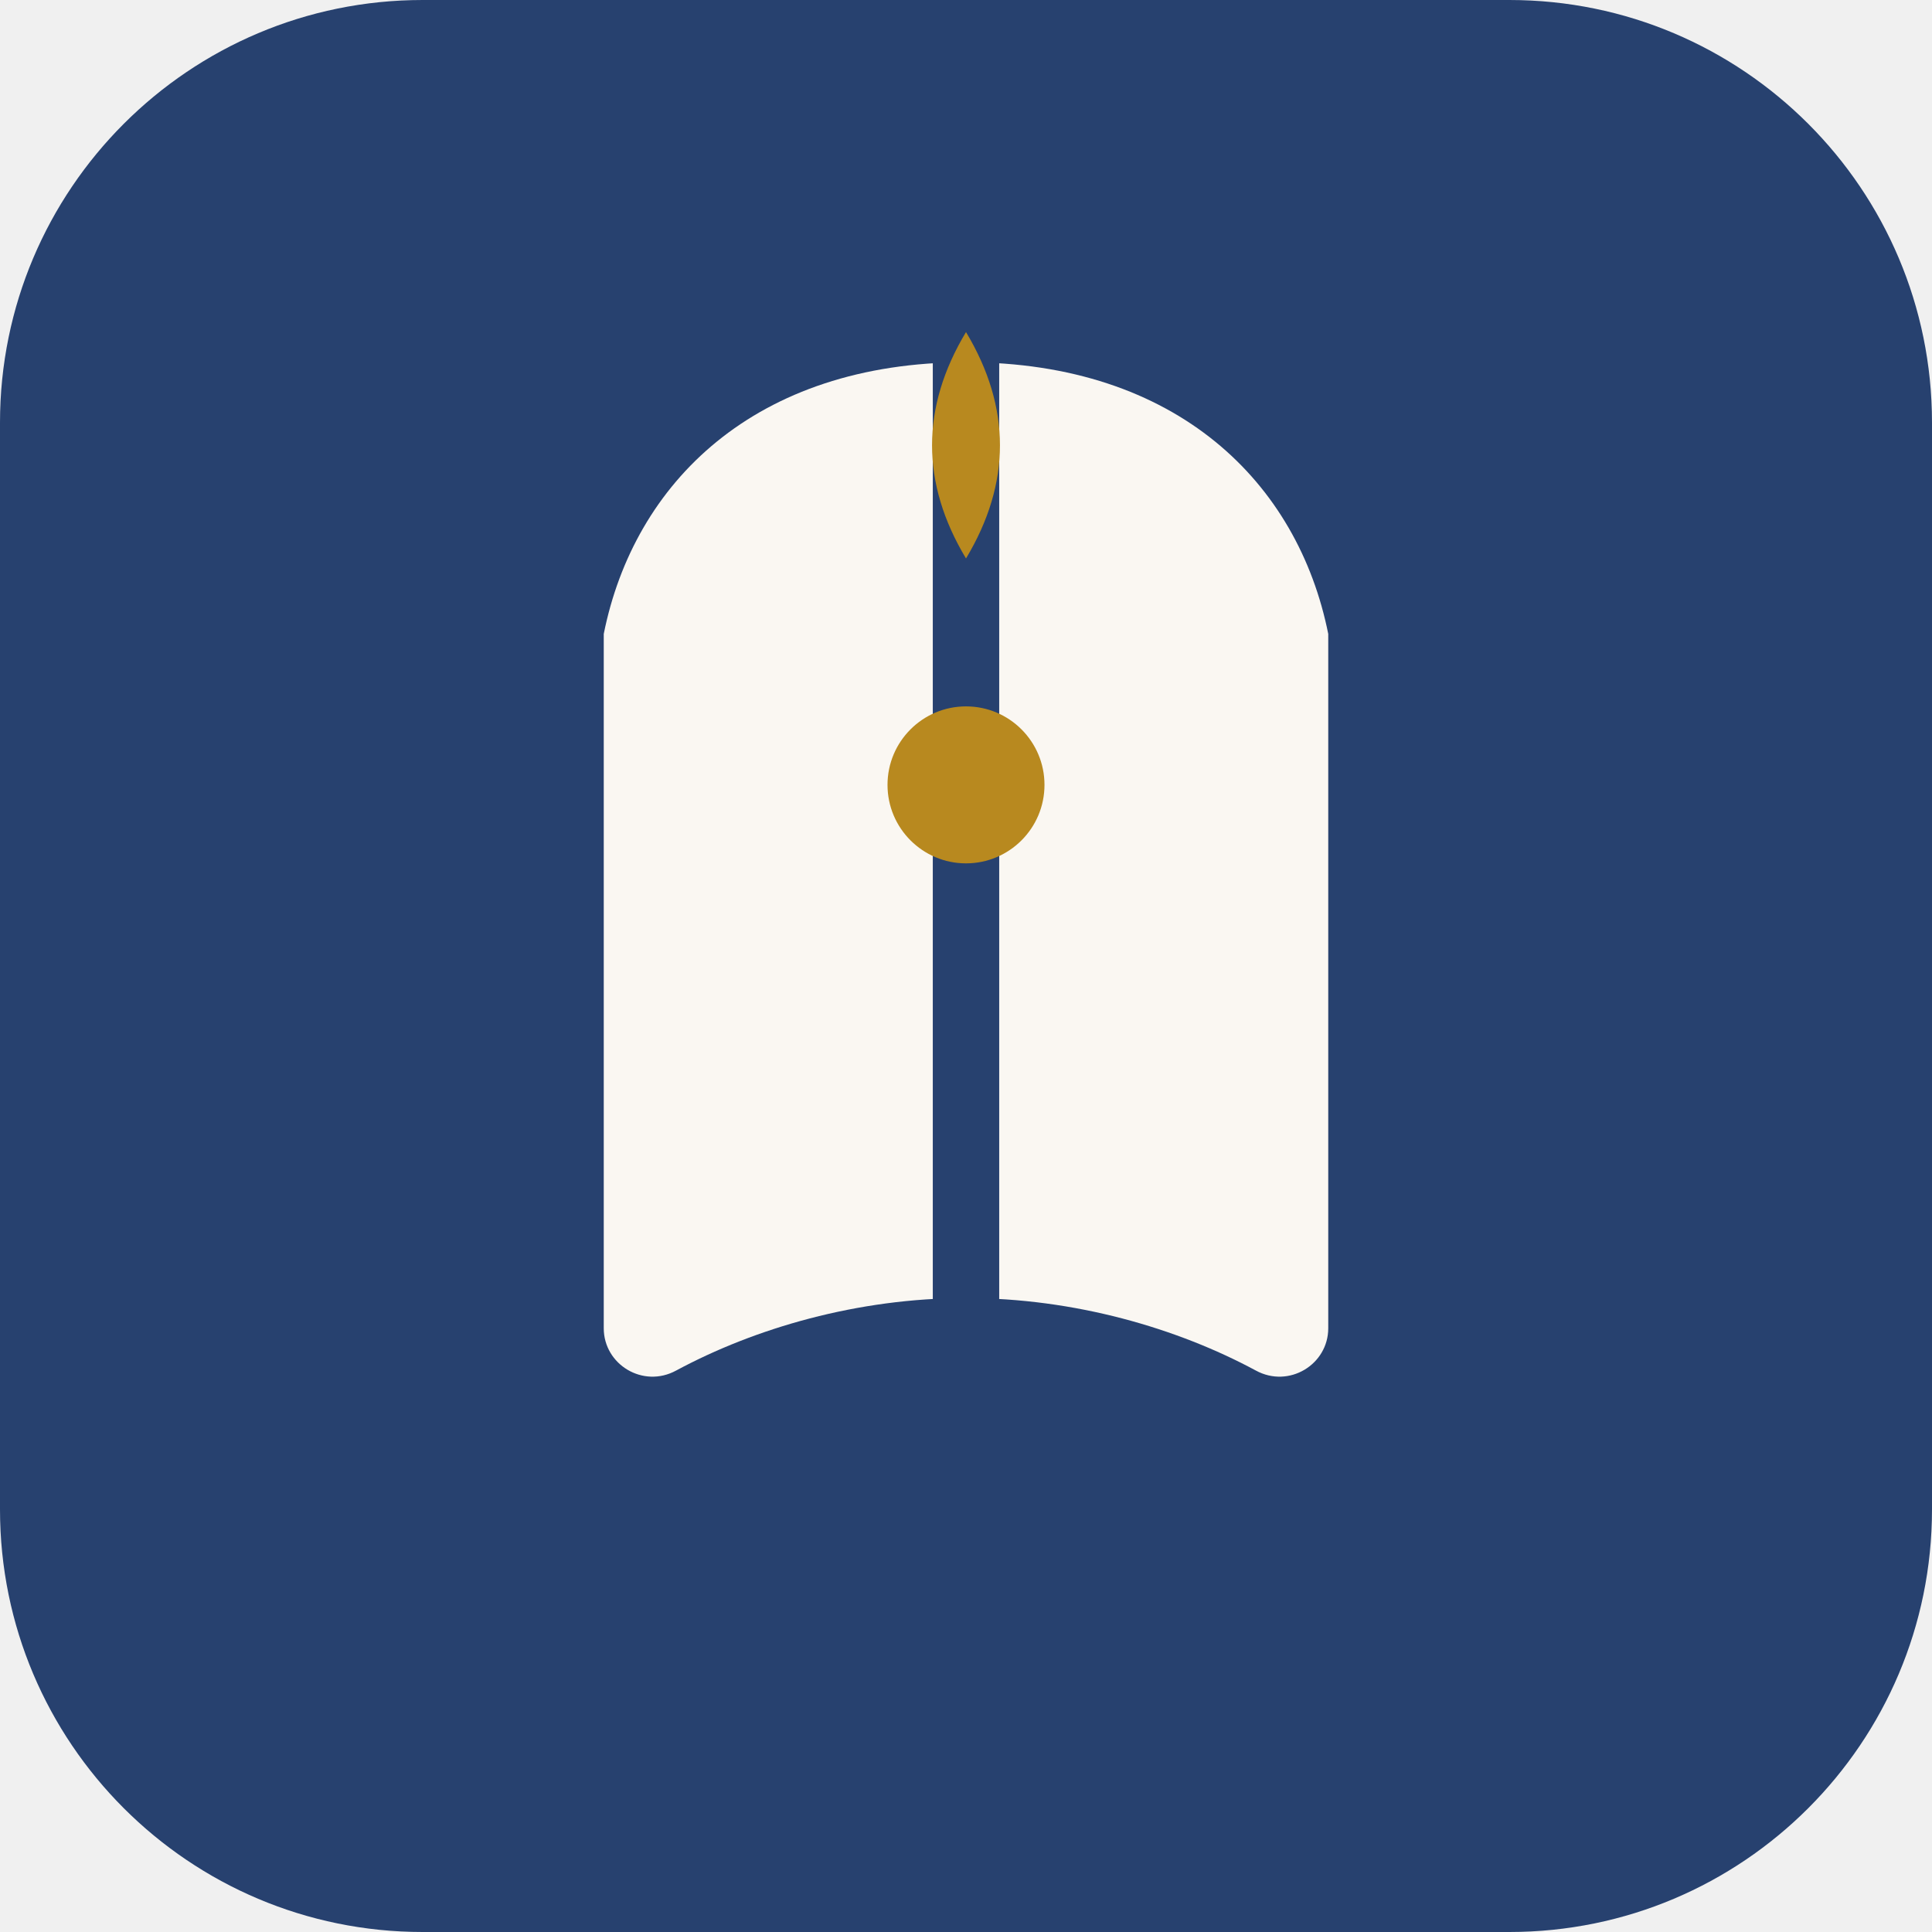
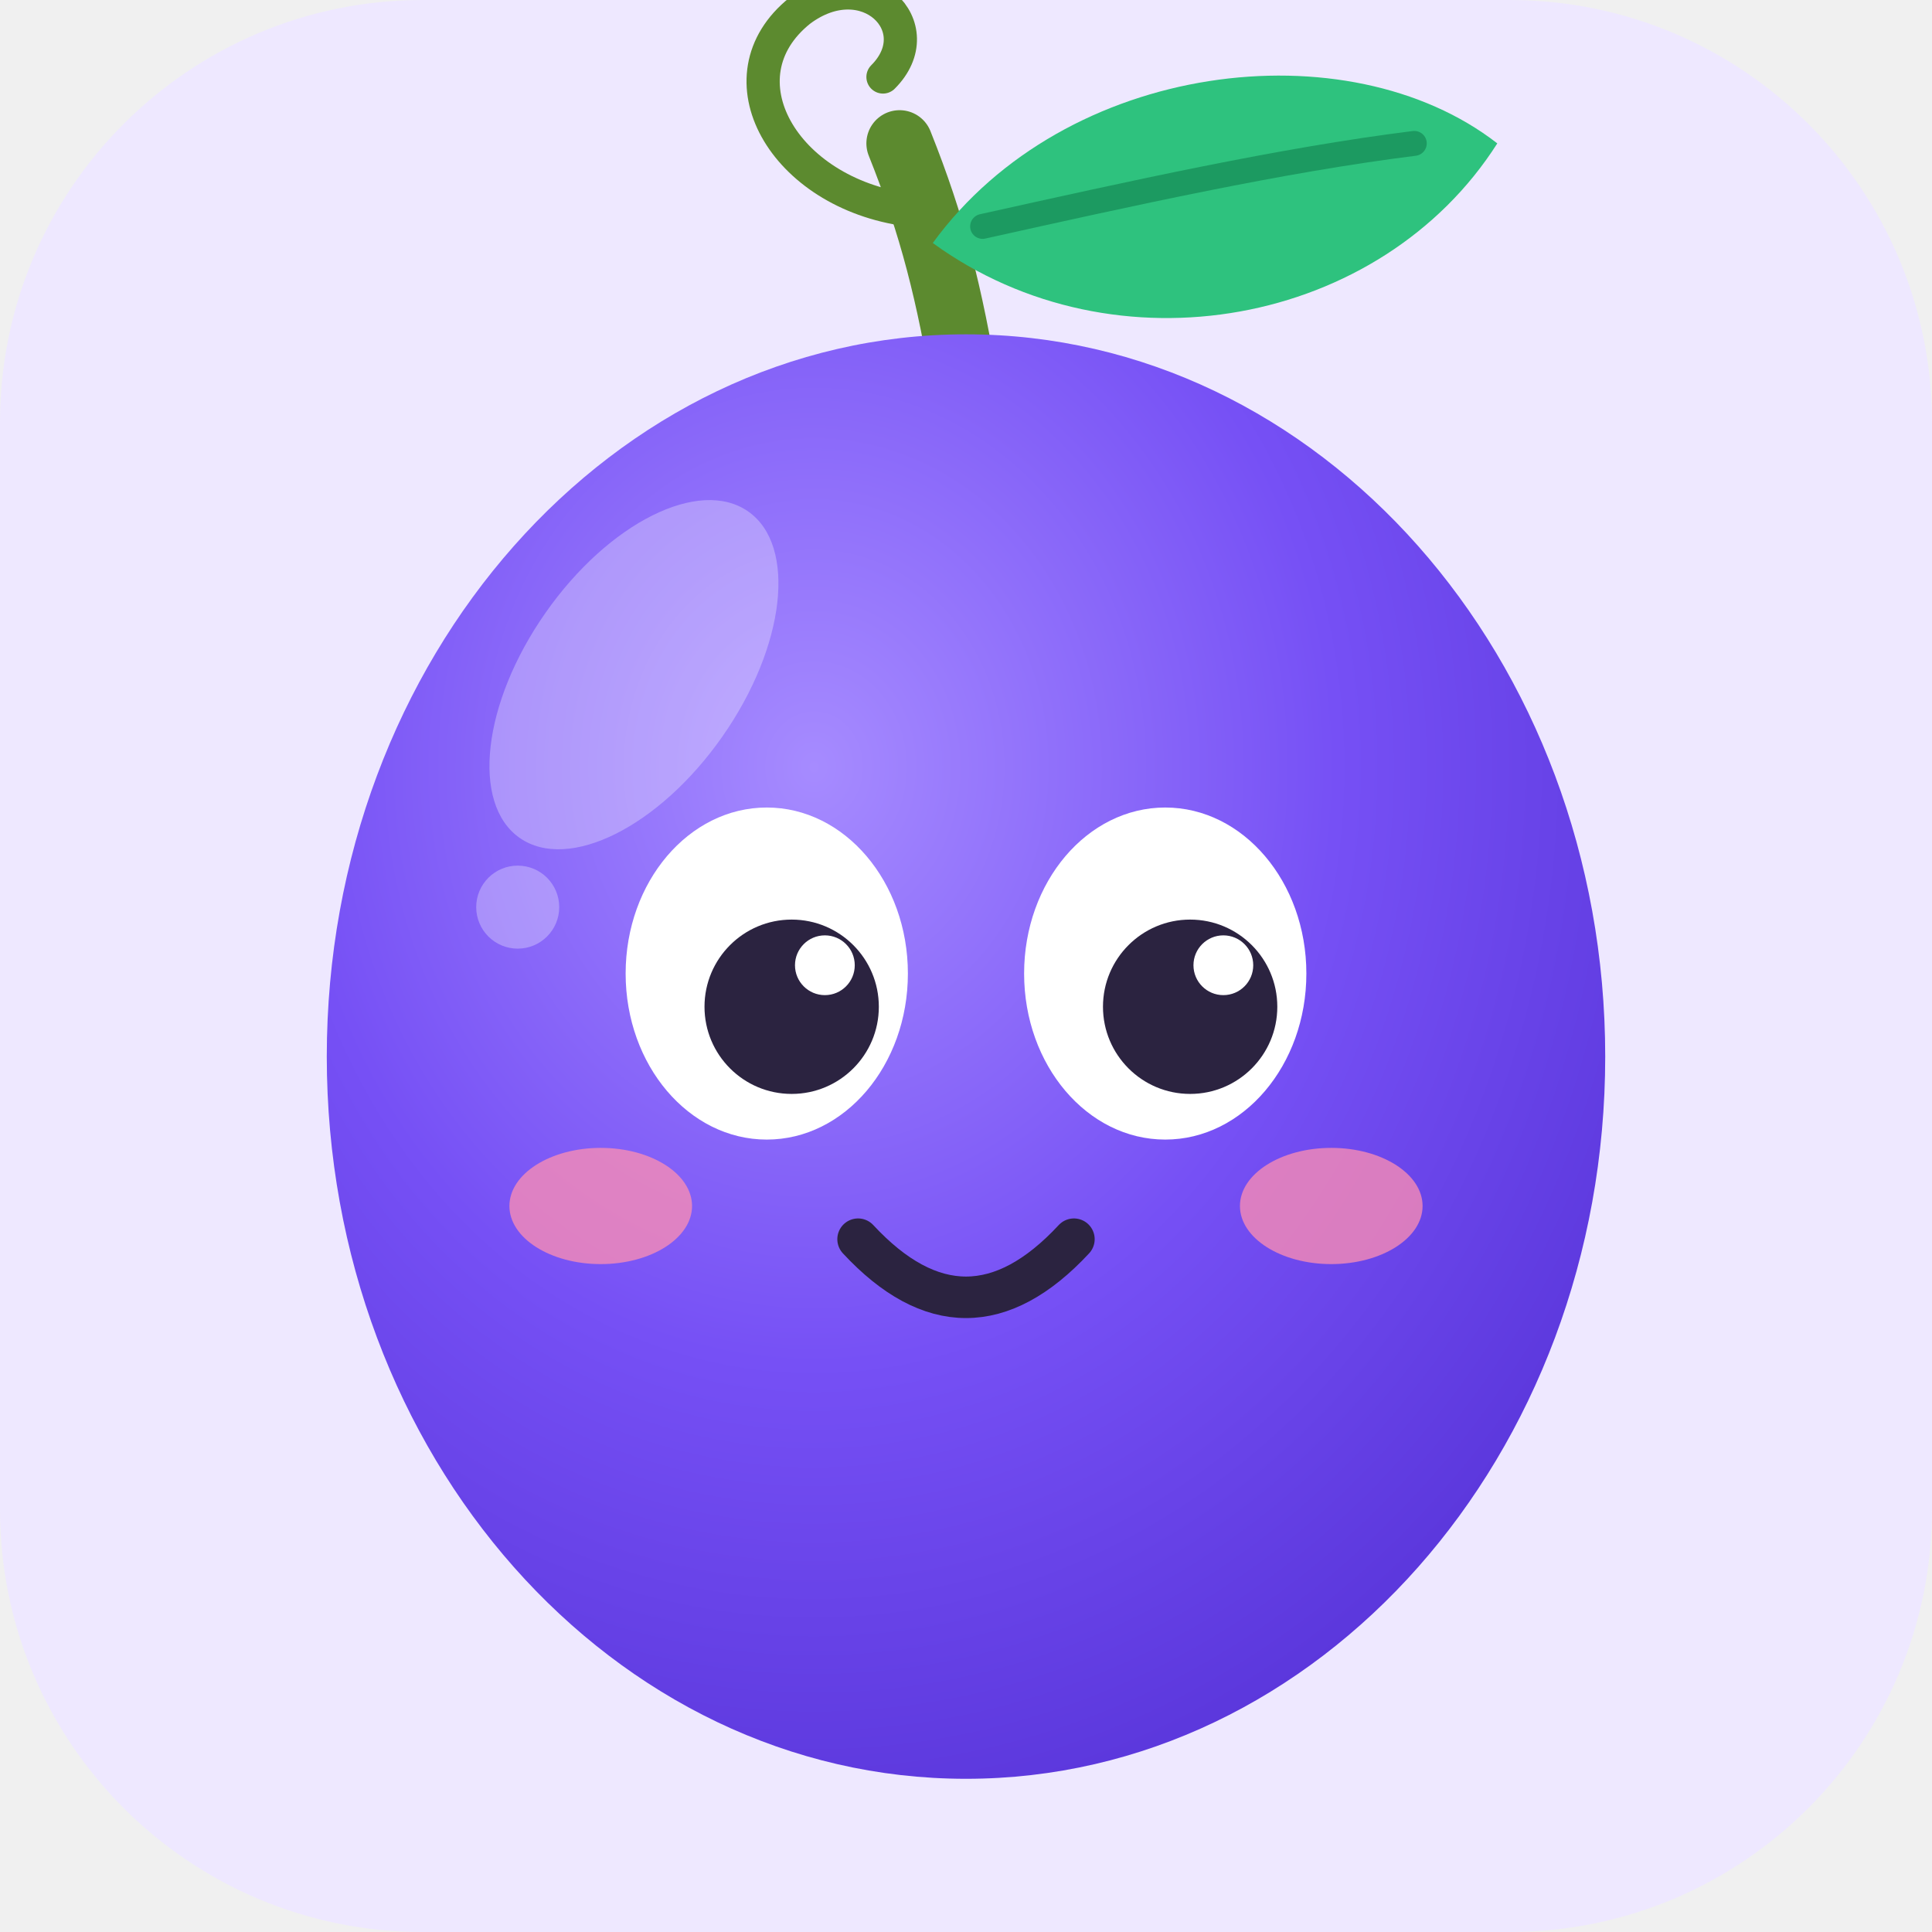
- <svg xmlns="http://www.w3.org/2000/svg" viewBox="0 0 64 64" width="64" height="64">
-   <rect width="64" height="64" rx="14" fill="#27416f" />
-   <path d="M32 12c-7 0-11 4-12 9v23c0 1.2 1.3 2 2.4 1.4C25 44 28.4 43 32 43s7 1 9.6 2.4c1.1.6 2.4-.2 2.4-1.4V21c-1-5-5-9-12-9z" fill="#faf7f2" />
-   <path d="M32 12v31" stroke="#27416f" stroke-width="2.2" stroke-linecap="round" />
-   <path d="M32 18.5c-1.5-2.5-1.5-5 0-7.5 1.5 2.5 1.5 5 0 7.5z" fill="#b8891f" />
-   <circle cx="32" cy="26" r="2.6" fill="#b8891f" />
+ <svg xmlns="http://www.w3.org/2000/svg" viewBox="0 0 256 256" width="256" height="256">
+   <defs>
+     <radialGradient id="rb" cx="38%" cy="30%" r="75%">
+       <stop offset="0" stop-color="#A68BFF" />
+       <stop offset=".55" stop-color="#7650F5" />
+       <stop offset="1" stop-color="#5A36DB" />
+     </radialGradient>
+   </defs>
+   <rect width="256" height="256" rx="56" fill="#EEE8FF" />
+   <g transform="translate(-4 -25) scale(1.1)">
+     <path d="M120 70 C118 58 116 50 112 40" stroke="#5C8A2F" stroke-width="8" stroke-linecap="round" fill="none" />
+     <path d="M113 48 C98 46 90 32 100 24 C108 18 116 26 110 32" stroke="#5C8A2F" stroke-width="4" stroke-linecap="round" fill="none" />
+     <g class="leaf">
+       <path d="M116 52 C132 30 166 26 184 40 C170 62 138 68 116 52 Z" fill="#2EC27E" />
+       <path d="M122 50 C140 46 158 42 174 40" stroke="#1C9A61" stroke-width="3" stroke-linecap="round" fill="none" />
+     </g>
+     <ellipse cx="120" cy="150" rx="77" ry="87" fill="url(#rb)" />
+     <ellipse cx="80" cy="104" rx="13" ry="24" fill="#fff" opacity=".30" transform="rotate(35 80 104)" />
+     <circle cx="66" cy="132" r="5" fill="#fff" opacity=".30" />
+     <g>
+       <ellipse cx="96" cy="140" rx="17" ry="20" fill="#fff" />
+       <circle cx="99" cy="144" r="10.5" fill="#2B2340" />
+       <circle cx="103" cy="139" r="3.6" fill="#fff" />
+       <ellipse cx="144" cy="140" rx="17" ry="20" fill="#fff" />
+       <circle cx="147" cy="144" r="10.5" fill="#2B2340" />
+       <circle cx="151" cy="139" r="3.6" fill="#fff" />
+     </g>
+     <ellipse cx="76" cy="168" rx="11" ry="7" fill="#FF8FB1" opacity=".75" />
+     <ellipse cx="164" cy="168" rx="11" ry="7" fill="#FF8FB1" opacity=".75" />
+     <path d="M107 172 Q120 186 133 172" stroke="#2B2340" stroke-width="5" stroke-linecap="round" fill="none" />
+   </g>
</svg>
